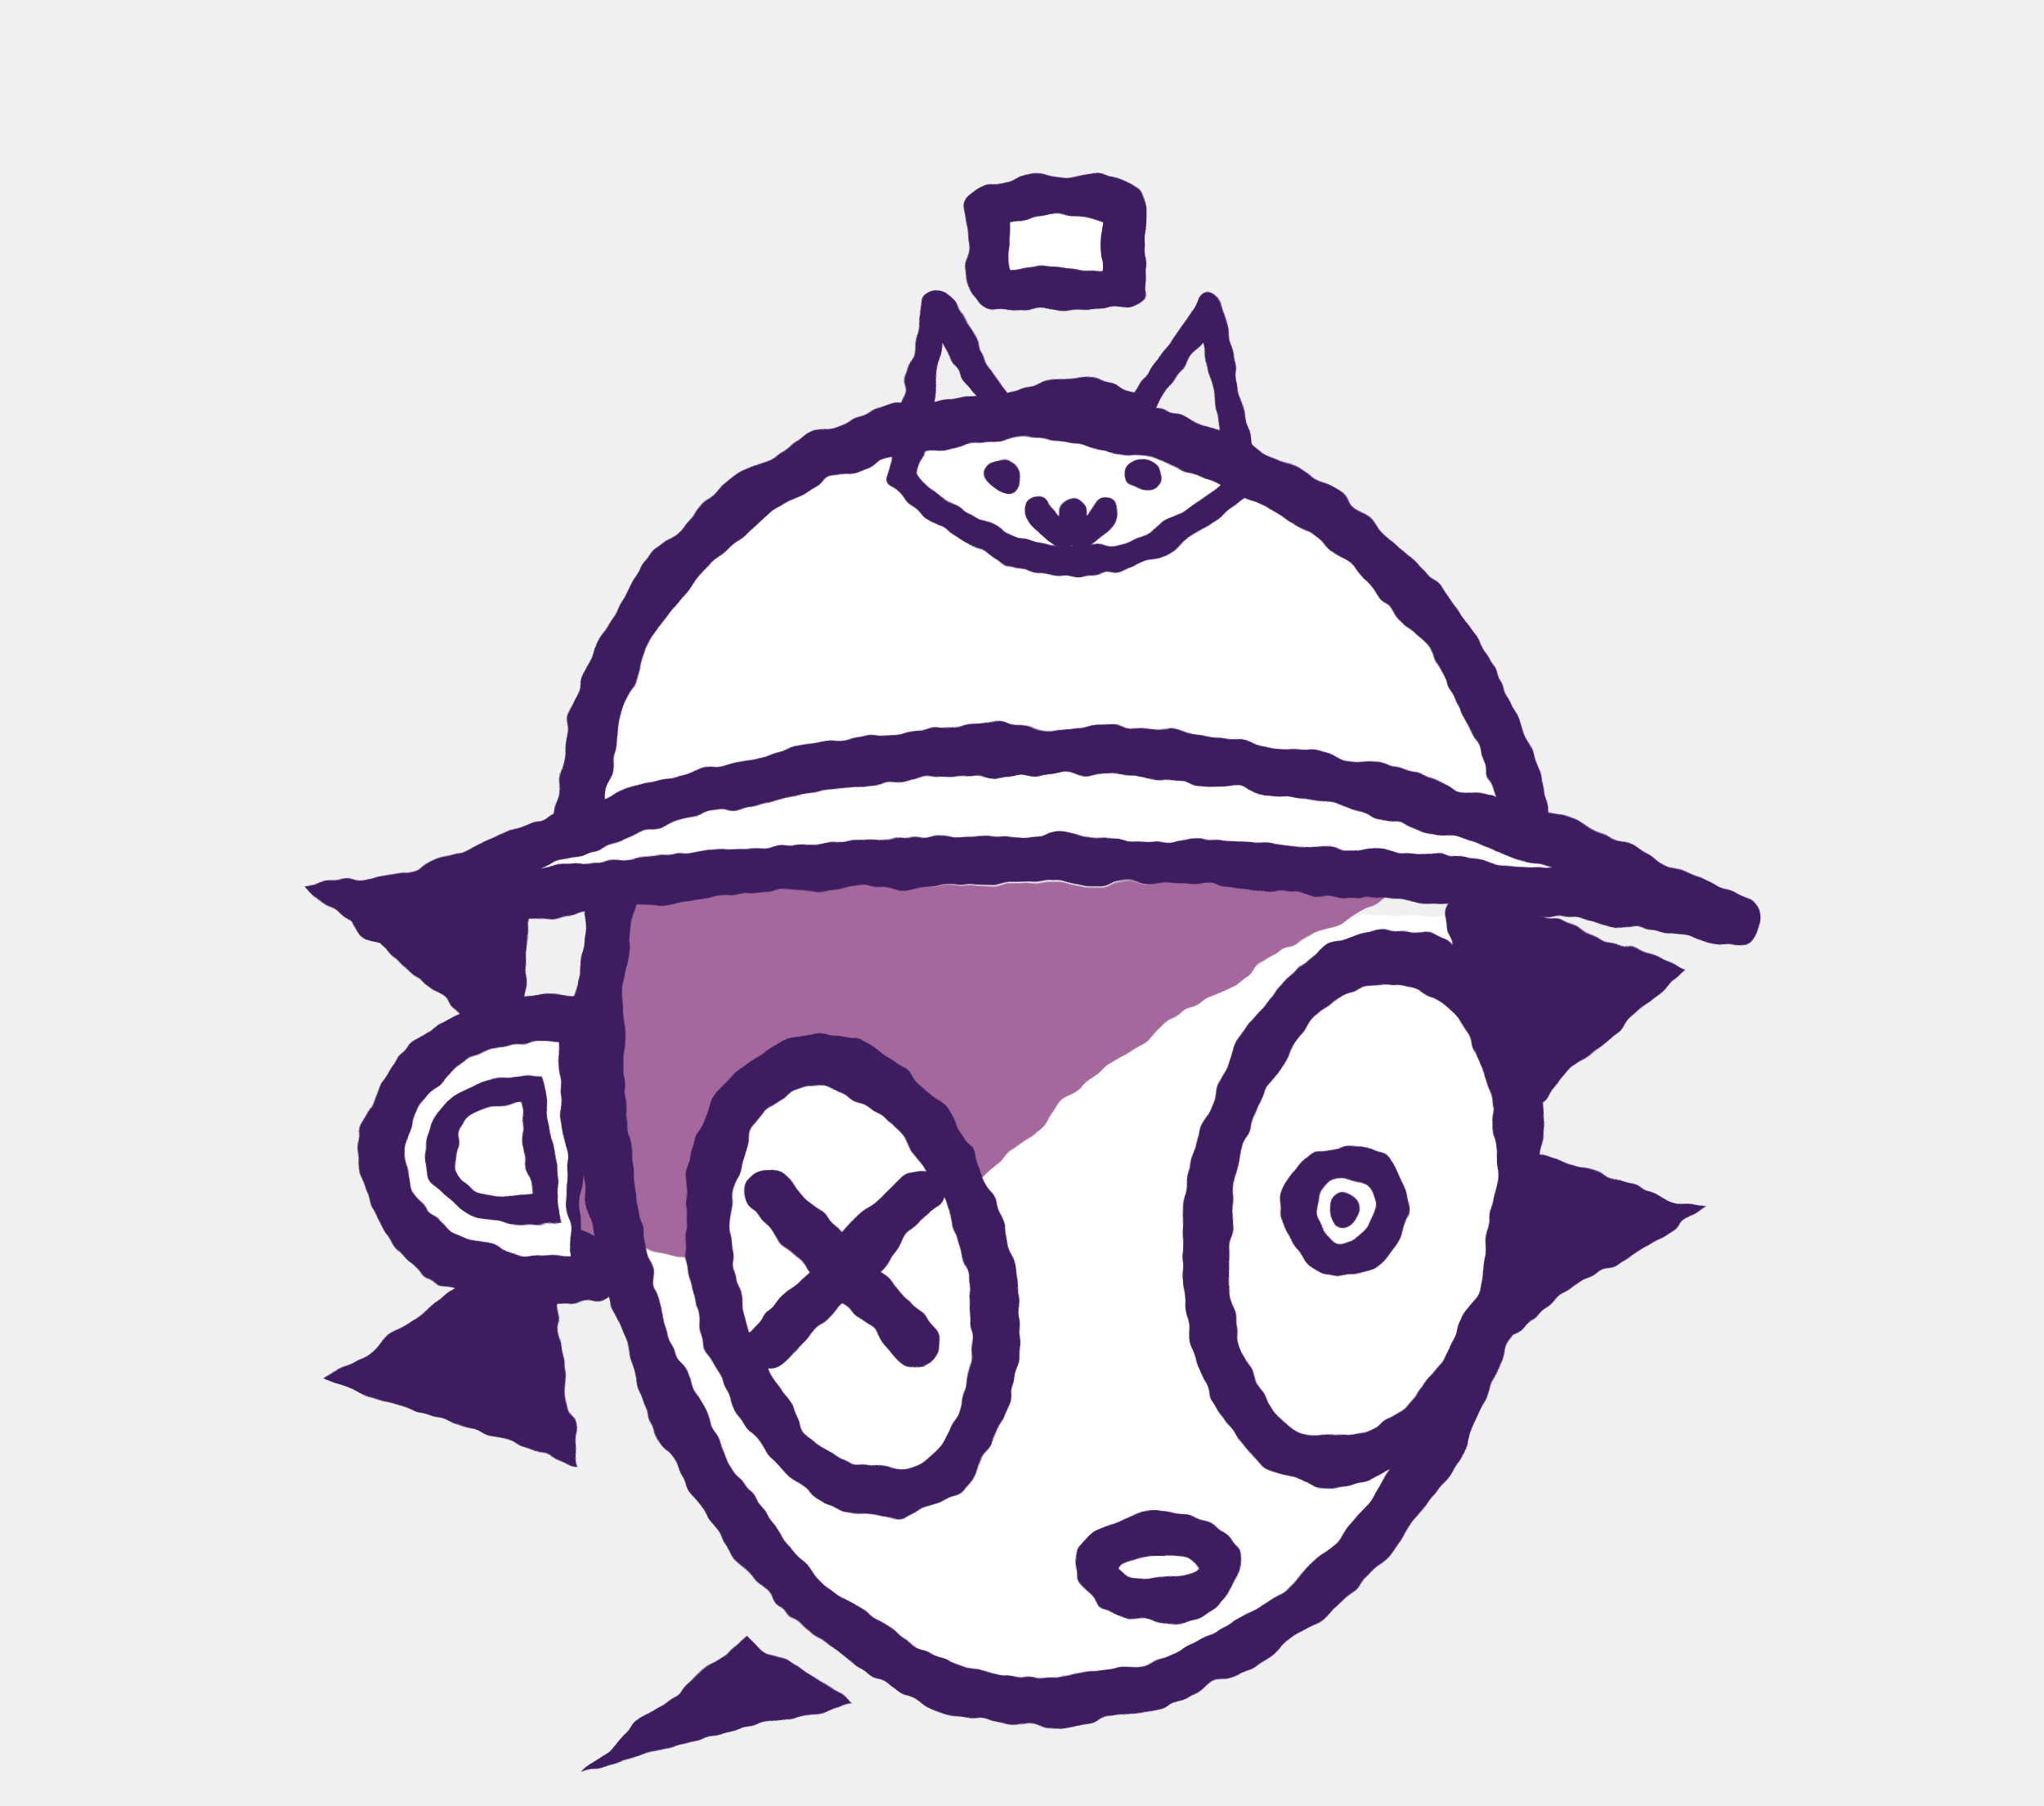
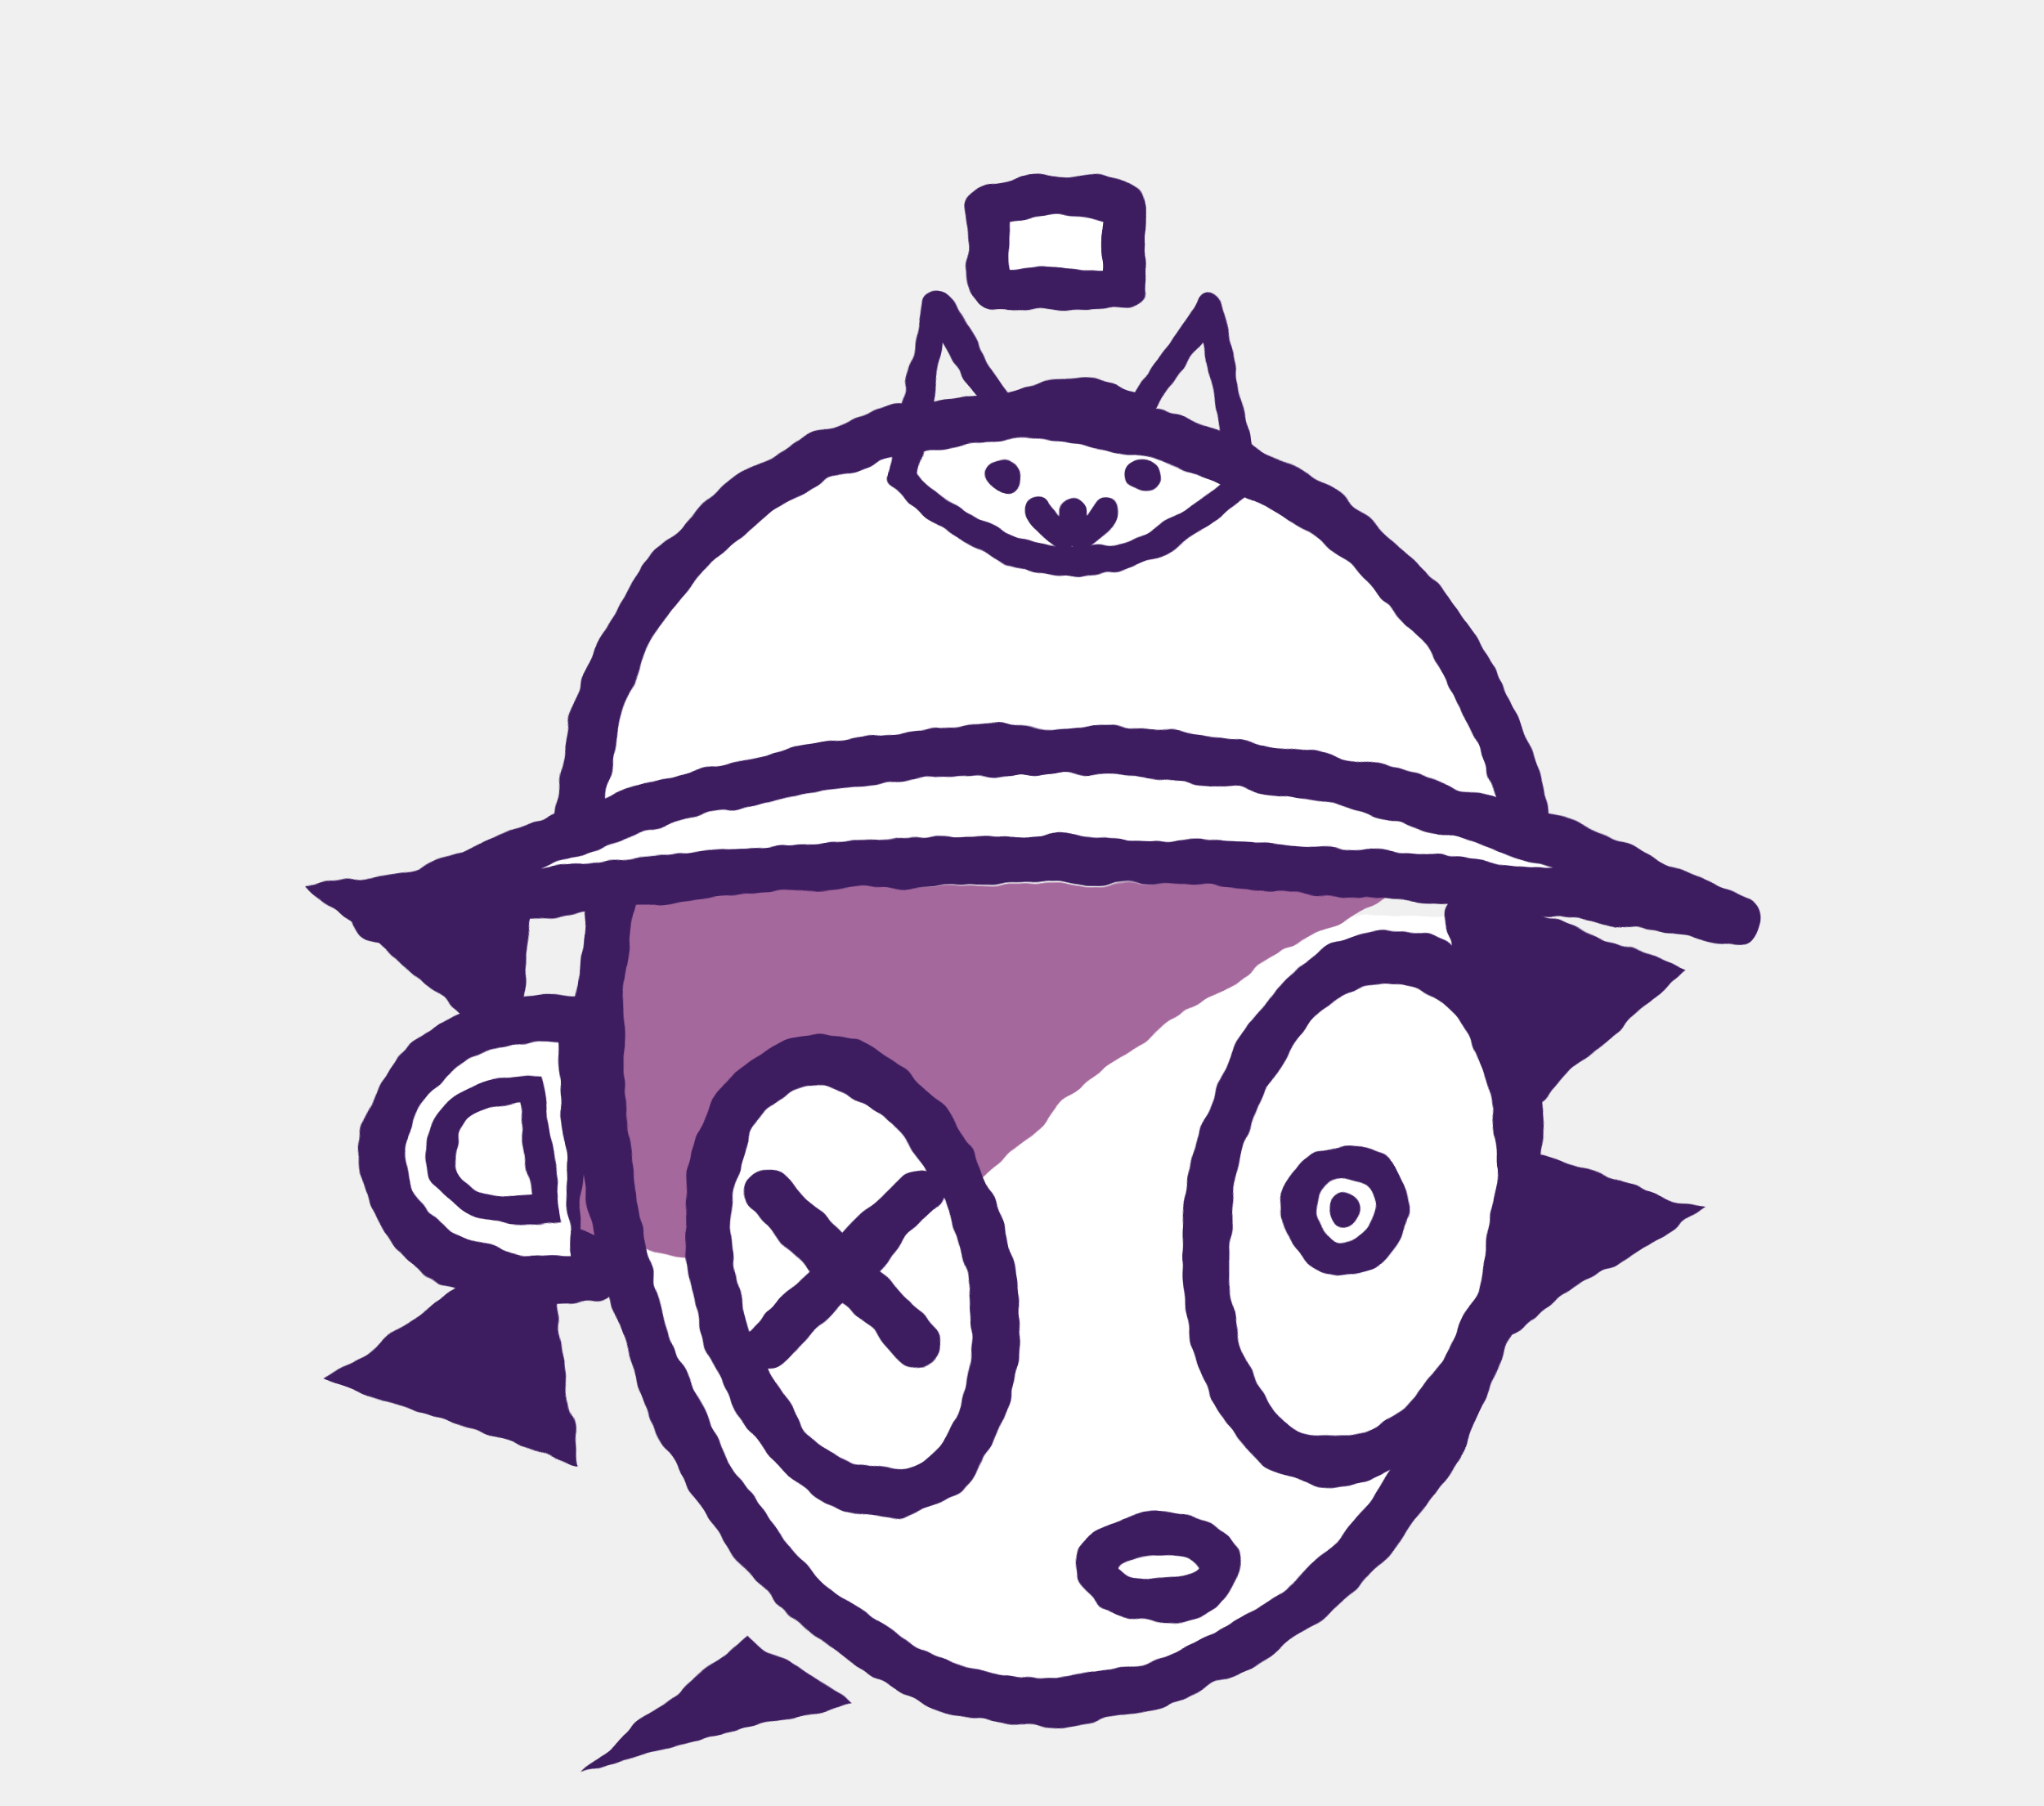
<svg xmlns="http://www.w3.org/2000/svg" viewBox="0 0 600 530">
  <defs>
    <filter id="jittery-edges" x="-5%" y="-5%" width="110%" height="110%">
      <feTurbulence type="fractalNoise" baseFrequency="0.06" numOctaves="3" result="noise" seed="0" />
-       <feDisplacementMap in="SourceGraphic" in2="noise" scale="5" xChannelSelector="R" yChannelSelector="G" />
+       <feDisplacementMap in="SourceGraphic" in2="noise" scale="4" xChannelSelector="R" yChannelSelector="G" />
    </filter>
  </defs>
  <g filter="url(#jittery-edges)">
    <path d="M 160 250 L 90 260 L 150 310 Z M 160 360 L 95 405 L 170 430 Z M 220 480 L 170 520 L 250 500 Z" fill="#3d1c60" />
    <path d="M 430 260 L 495 285 L 450 325 Z M 440 335 L 500 355 L 430 400 Z" fill="#3d1c60" />
    <path d="M 170 250 C 170 80, 420 80, 450 250 Z" fill="#ffffff" stroke="#3d1c60" stroke-width="14" stroke-linejoin="round" />
    <path d="M 290 85 L 290 60 Q 310 55 330 60 L 330 85 Z" fill="#ffffff" stroke="#3d1c60" stroke-width="12" stroke-linejoin="round" />
    <path d="M 170 300 C 100 290, 85 385, 175 375 Z" fill="#ffffff" stroke="#3d1c60" stroke-width="14" stroke-linecap="round" stroke-linejoin="round" />
    <path d="M 155 320 C 120 320, 120 360, 160 355 Z" fill="#ffffff" stroke="#3d1c60" stroke-width="8" />
    <path d="M 180 260 C 160 380, 220 500, 310 500 C 410 490, 470 380, 430 270 L 180 260 Z" fill="#ffffff" />
    <path d="M 180 260 L 170 360 Q 250 395 310 325 Q 360 285 415 260 L 180 260 Z" fill="#a5689d" />
    <path d="M 180 260 C 160 380, 220 500, 310 500 C 410 490, 470 380, 430 270" fill="none" stroke="#3d1c60" stroke-width="14" stroke-linecap="round" />
    <path d="M 110 270 Q 300 170 510 270 Q 300 235 110 270 Z" fill="#ffffff" stroke="#3d1c60" stroke-width="14" stroke-linejoin="round" />
    <ellipse cx="250" cy="375" rx="40" ry="65" fill="#ffffff" stroke="#3d1c60" stroke-width="14" transform="rotate(-15 250 375)" />
    <path d="M 225 350 L 270 395 M 270 350 L 225 395" stroke="#3d1c60" stroke-width="14" stroke-linecap="round" />
    <ellipse cx="400" cy="355" rx="45" ry="75" fill="#ffffff" stroke="#3d1c60" stroke-width="14" transform="rotate(10 400 355)" />
    <circle cx="395" cy="355" r="14" fill="none" stroke="#3d1c60" stroke-width="10" />
    <circle cx="395" cy="355" r="5" fill="#3d1c60" />
    <ellipse cx="340" cy="460" rx="18" ry="10" fill="none" stroke="#3d1c60" stroke-width="12" />
    <g stroke="#3d1c60" stroke-width="8" stroke-linecap="round" stroke-linejoin="round" fill="none">
      <path d="M 265 140 L 275 90 L 295 120" />
      <path d="M 295 120 Q 315 110 335 120" />
      <path d="M 335 120 L 355 90 L 365 140" />
      <path d="M 265 140 Q 315 190 365 140" />
      <path d="M 305 150 Q 315 165 315 150 Q 315 165 325 150" />
    </g>
    <circle cx="295" cy="140" r="5" fill="#3d1c60" />
    <circle cx="335" cy="140" r="5" fill="#3d1c60" />
  </g>
</svg>
